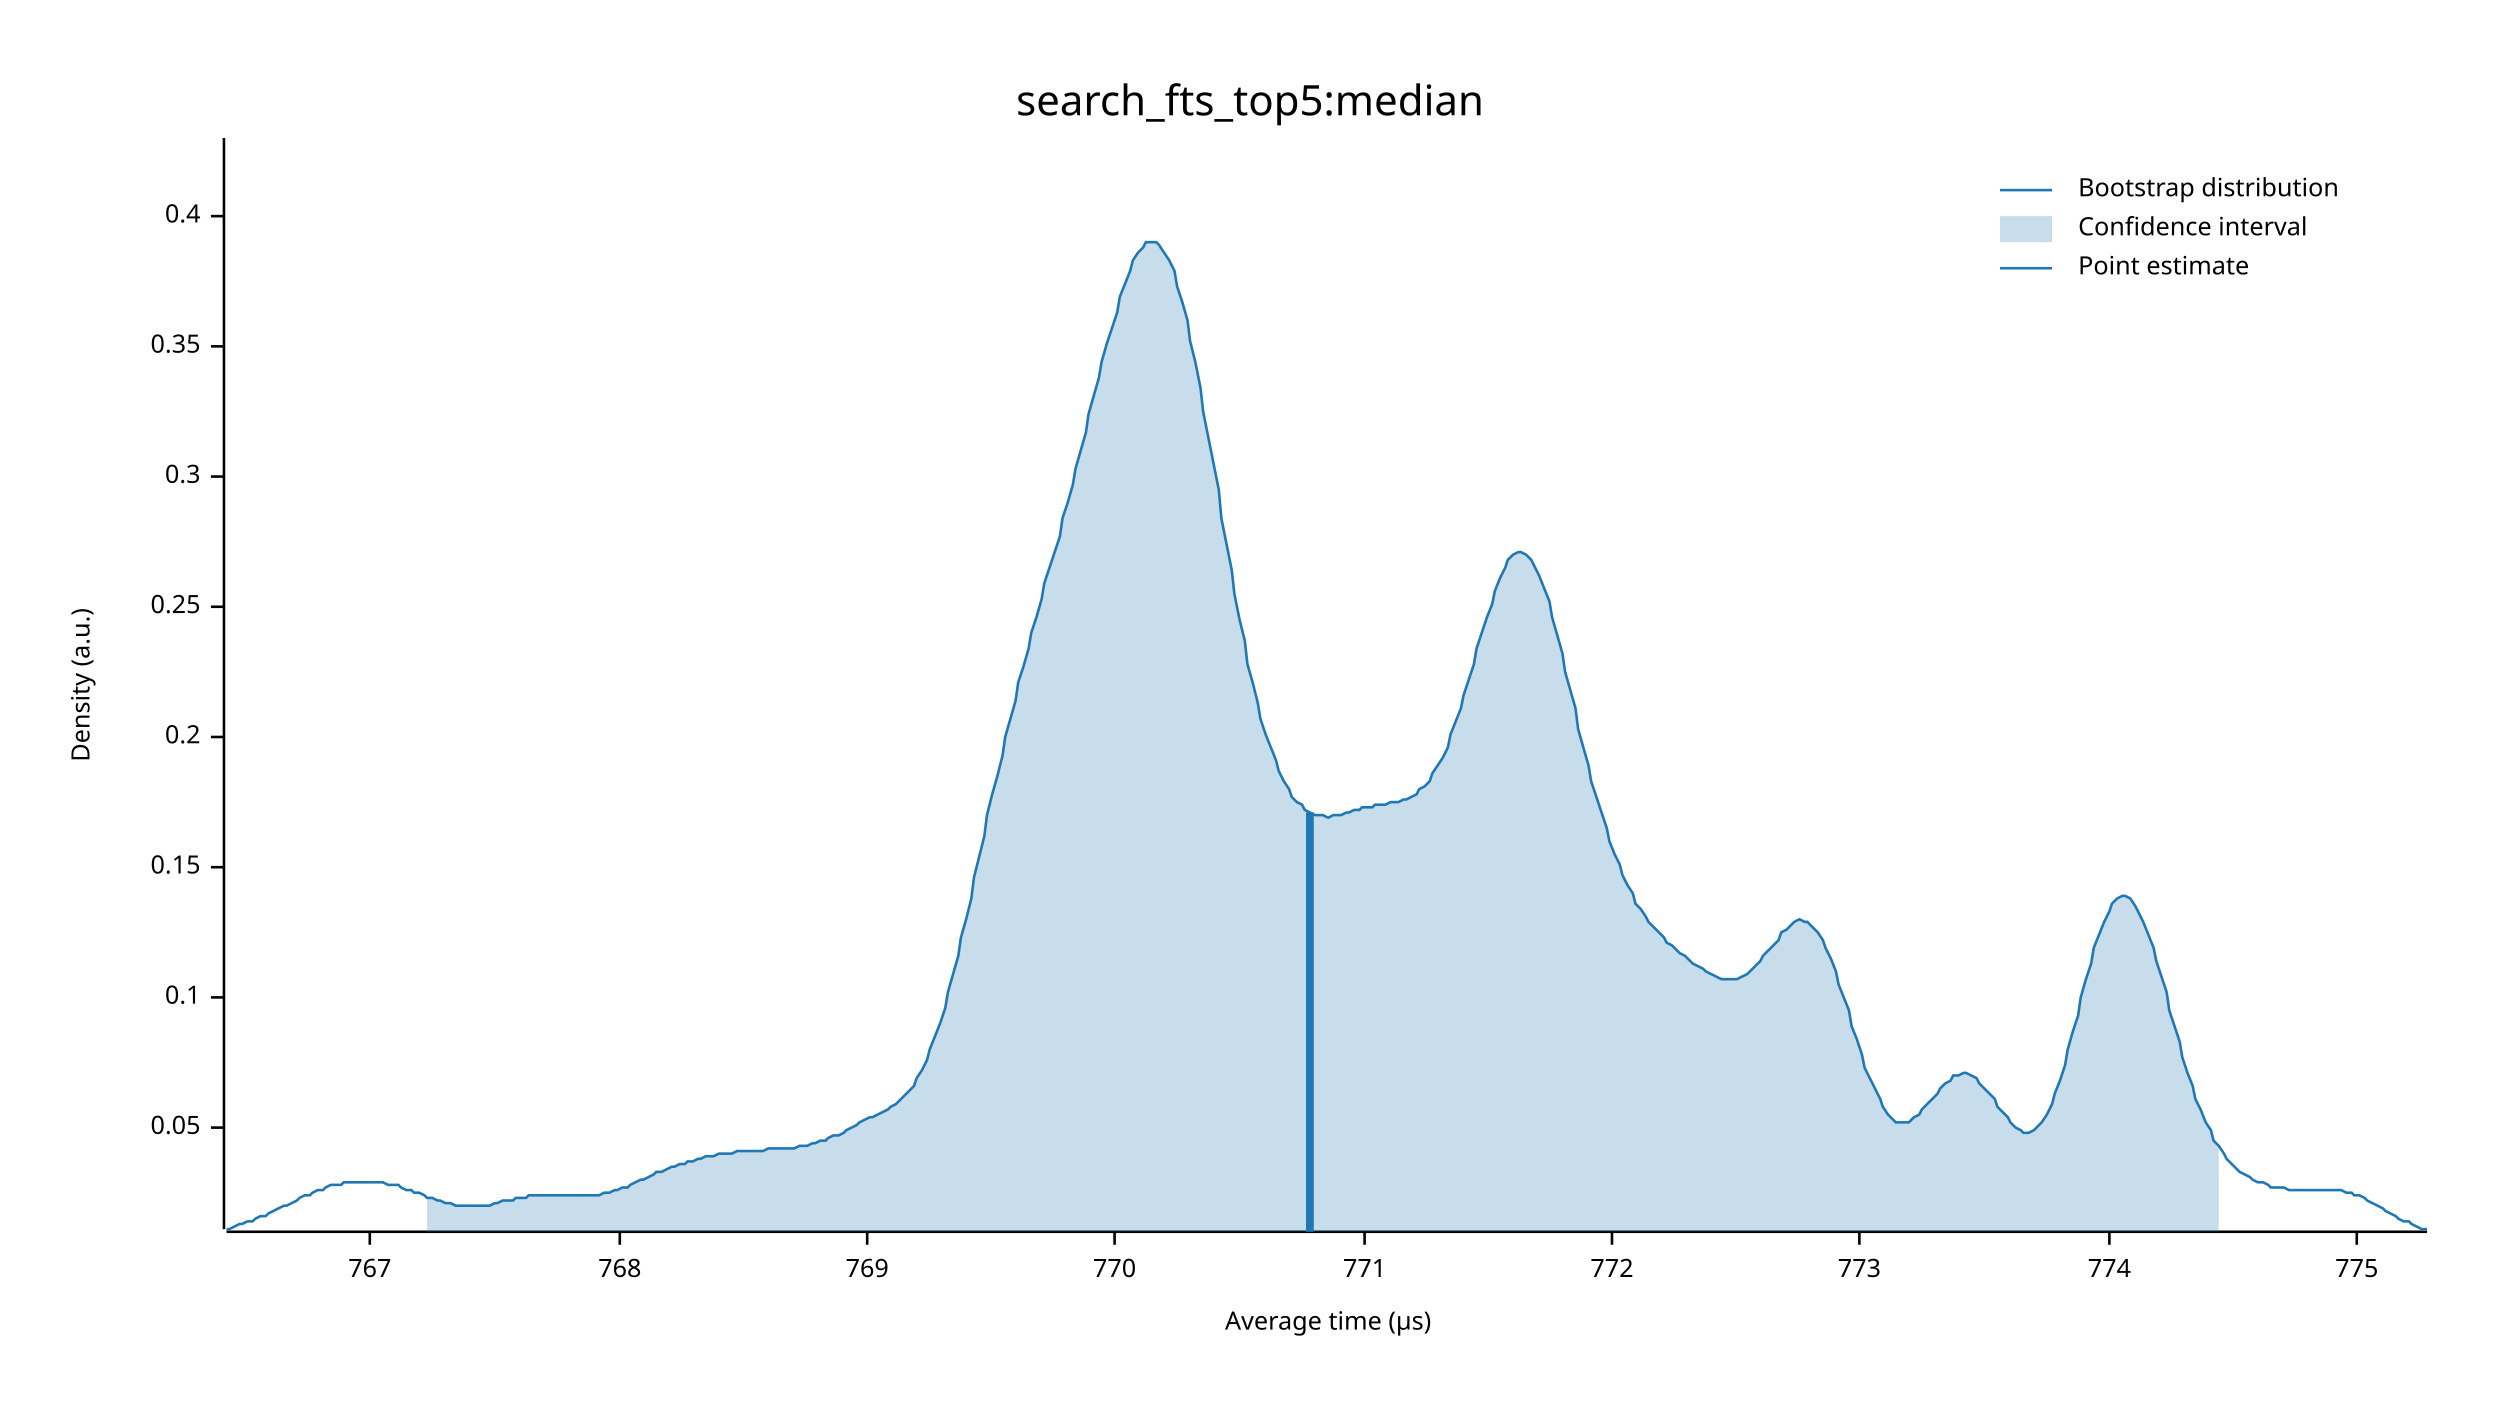
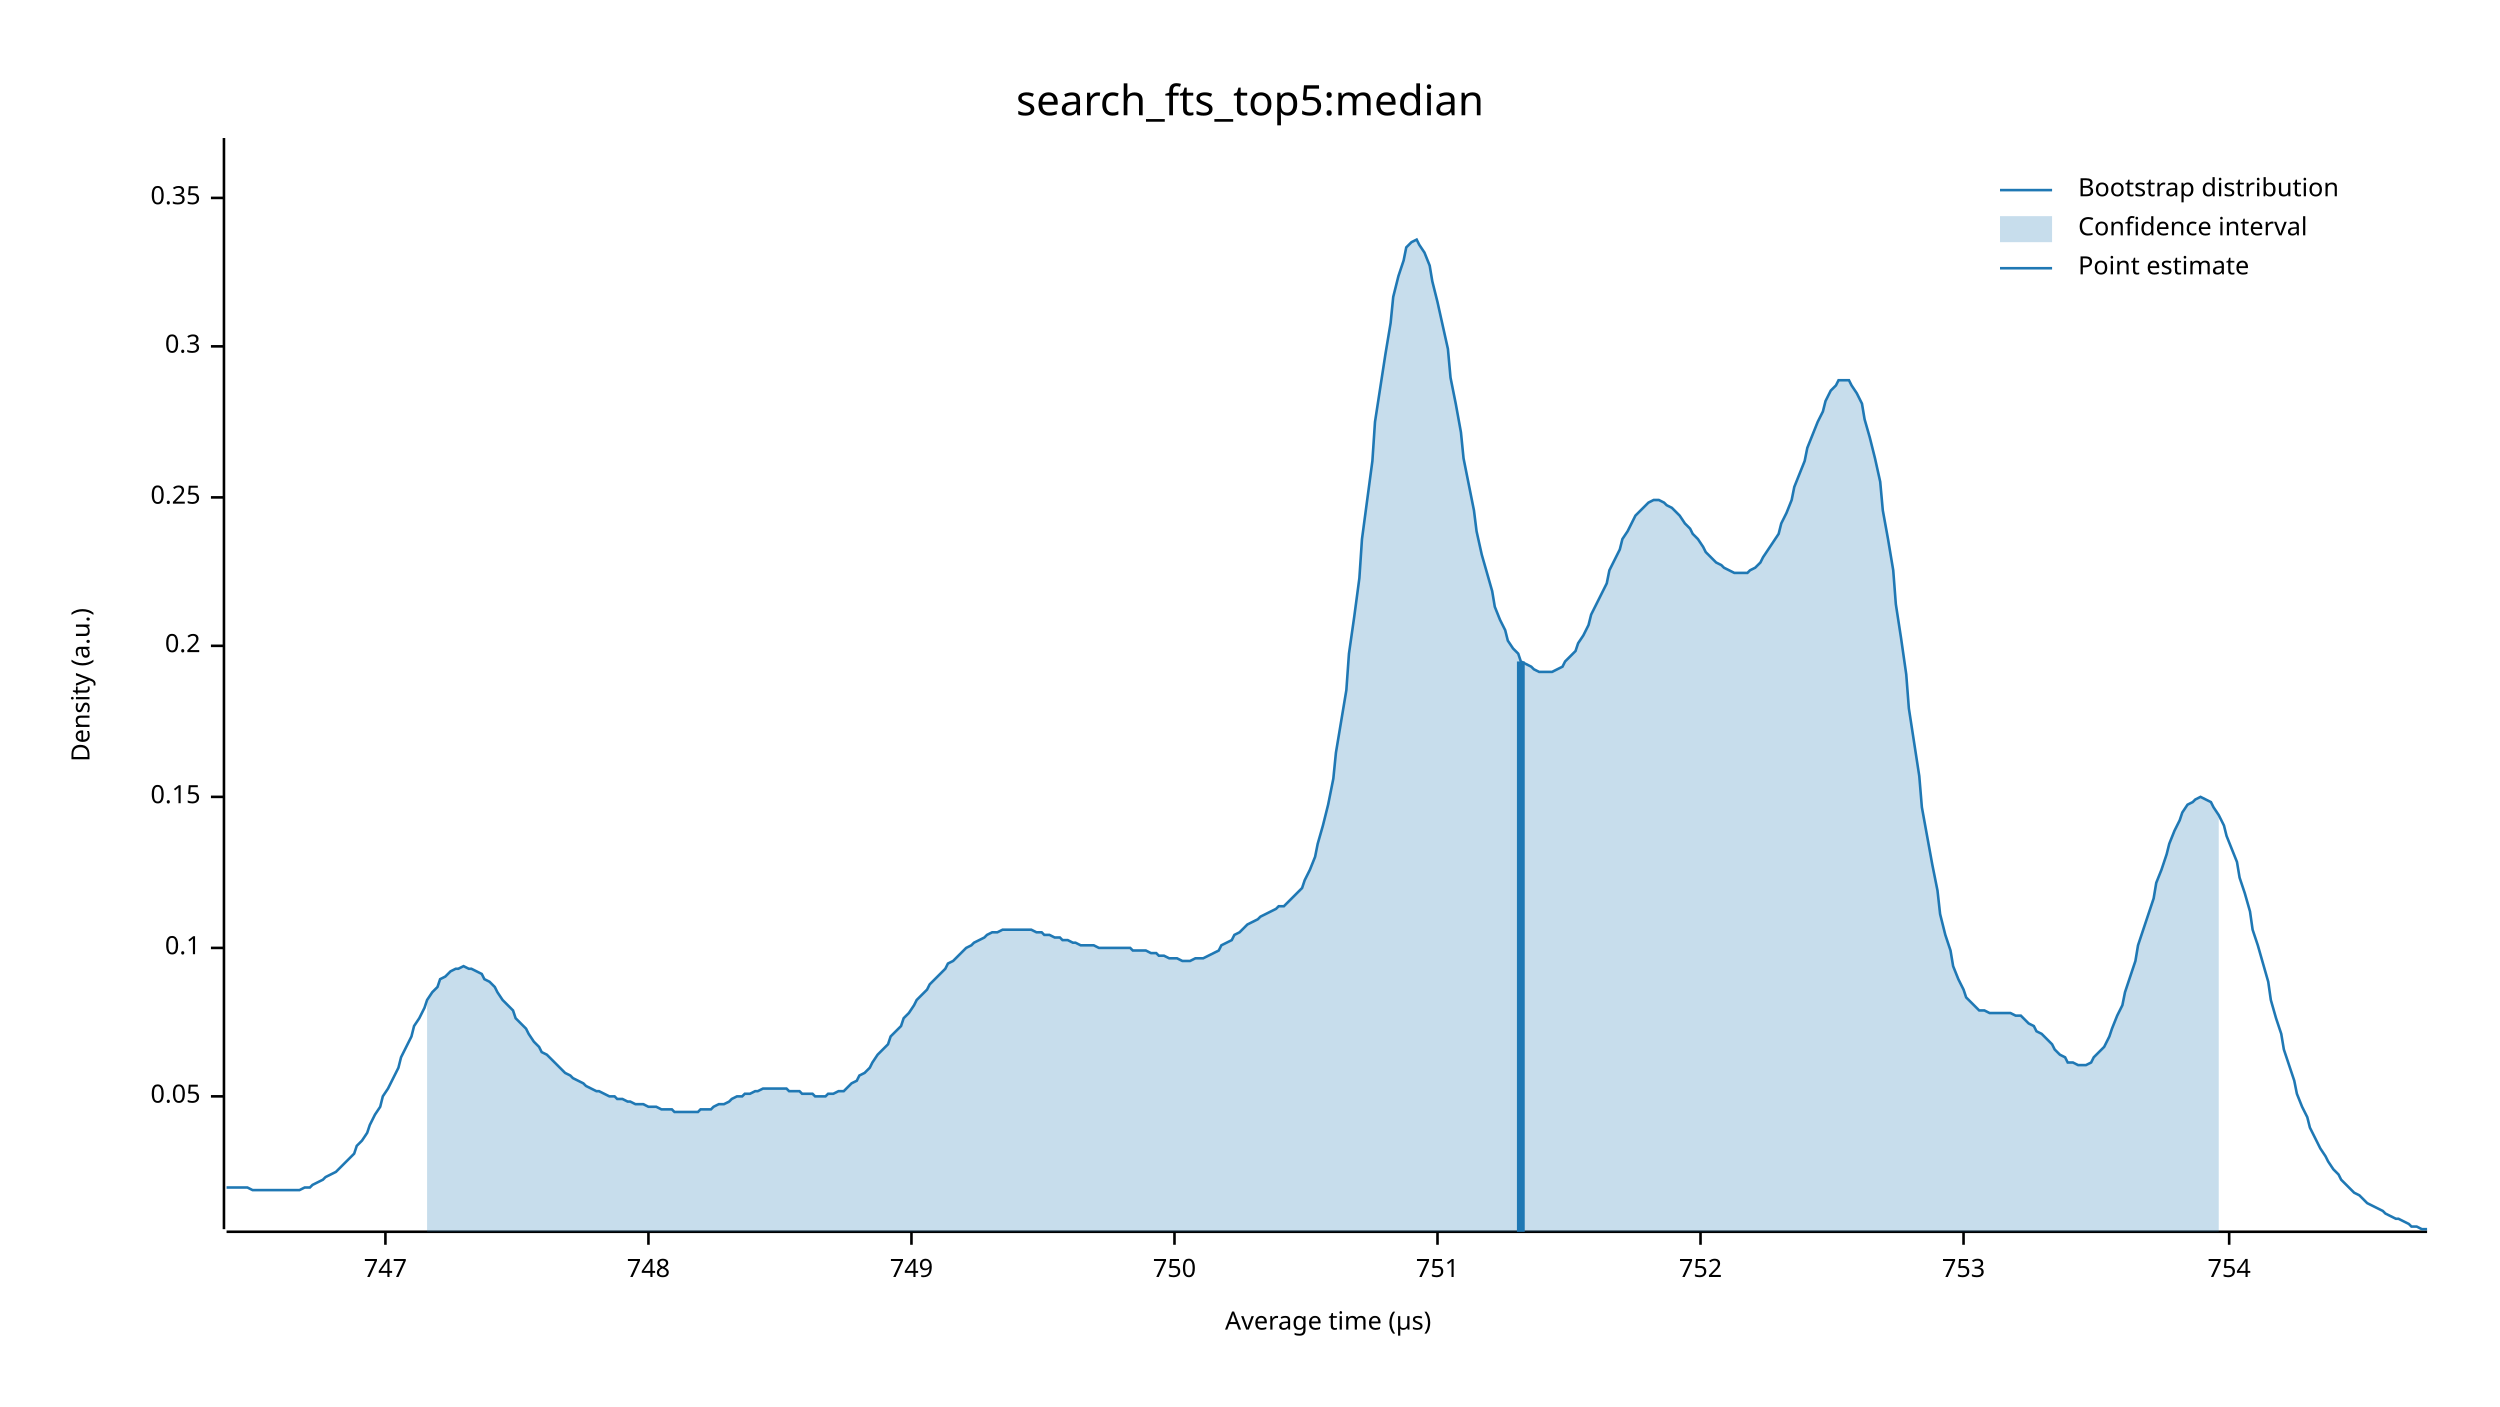
<svg xmlns="http://www.w3.org/2000/svg" width="960" height="540" viewBox="0 0 960 540">
  <text x="480" y="32" dy="0.76em" text-anchor="middle" font-family="sans-serif" font-size="16.129" opacity="1" fill="#000000">
search_fts_top5:median
</text>
  <text x="27" y="263" dy="0.76em" text-anchor="middle" font-family="sans-serif" font-size="9.677" opacity="1" fill="#000000" transform="rotate(270, 27, 263)">
Density (a.u.)
</text>
  <text x="510" y="513" dy="-0.5ex" text-anchor="middle" font-family="sans-serif" font-size="9.677" opacity="1" fill="#000000">
Average time (µs)
</text>
  <polyline fill="none" opacity="1" stroke="#000000" stroke-width="1" points="86,53 86,472 " />
-   <text x="77" y="433" dy="0.5ex" text-anchor="end" font-family="sans-serif" font-size="9.677" opacity="1" fill="#000000">
+   <text x="77" y="421" dy="0.5ex" text-anchor="end" font-family="sans-serif" font-size="9.677" opacity="1" fill="#000000">
0.05
</text>
-   <polyline fill="none" opacity="1" stroke="#000000" stroke-width="1" points="81,433 86,433 " />
-   <text x="77" y="383" dy="0.5ex" text-anchor="end" font-family="sans-serif" font-size="9.677" opacity="1" fill="#000000">
+   <polyline fill="none" opacity="1" stroke="#000000" stroke-width="1" points="81,421 86,421 " />
+   <text x="77" y="364" dy="0.5ex" text-anchor="end" font-family="sans-serif" font-size="9.677" opacity="1" fill="#000000">
0.1
</text>
-   <polyline fill="none" opacity="1" stroke="#000000" stroke-width="1" points="81,383 86,383 " />
-   <text x="77" y="333" dy="0.5ex" text-anchor="end" font-family="sans-serif" font-size="9.677" opacity="1" fill="#000000">
+   <polyline fill="none" opacity="1" stroke="#000000" stroke-width="1" points="81,364 86,364 " />
+   <text x="77" y="306" dy="0.5ex" text-anchor="end" font-family="sans-serif" font-size="9.677" opacity="1" fill="#000000">
0.15
</text>
-   <polyline fill="none" opacity="1" stroke="#000000" stroke-width="1" points="81,333 86,333 " />
-   <text x="77" y="283" dy="0.5ex" text-anchor="end" font-family="sans-serif" font-size="9.677" opacity="1" fill="#000000">
+   <polyline fill="none" opacity="1" stroke="#000000" stroke-width="1" points="81,306 86,306 " />
+   <text x="77" y="248" dy="0.5ex" text-anchor="end" font-family="sans-serif" font-size="9.677" opacity="1" fill="#000000">
0.2
</text>
-   <polyline fill="none" opacity="1" stroke="#000000" stroke-width="1" points="81,283 86,283 " />
-   <text x="77" y="233" dy="0.5ex" text-anchor="end" font-family="sans-serif" font-size="9.677" opacity="1" fill="#000000">
+   <polyline fill="none" opacity="1" stroke="#000000" stroke-width="1" points="81,248 86,248 " />
+   <text x="77" y="191" dy="0.5ex" text-anchor="end" font-family="sans-serif" font-size="9.677" opacity="1" fill="#000000">
0.25
</text>
-   <polyline fill="none" opacity="1" stroke="#000000" stroke-width="1" points="81,233 86,233 " />
-   <text x="77" y="183" dy="0.5ex" text-anchor="end" font-family="sans-serif" font-size="9.677" opacity="1" fill="#000000">
+   <polyline fill="none" opacity="1" stroke="#000000" stroke-width="1" points="81,191 86,191 " />
+   <text x="77" y="133" dy="0.5ex" text-anchor="end" font-family="sans-serif" font-size="9.677" opacity="1" fill="#000000">
0.3
</text>
-   <polyline fill="none" opacity="1" stroke="#000000" stroke-width="1" points="81,183 86,183 " />
-   <text x="77" y="133" dy="0.5ex" text-anchor="end" font-family="sans-serif" font-size="9.677" opacity="1" fill="#000000">
+   <polyline fill="none" opacity="1" stroke="#000000" stroke-width="1" points="81,133 86,133 " />
+   <text x="77" y="76" dy="0.5ex" text-anchor="end" font-family="sans-serif" font-size="9.677" opacity="1" fill="#000000">
0.35
</text>
-   <polyline fill="none" opacity="1" stroke="#000000" stroke-width="1" points="81,133 86,133 " />
-   <text x="77" y="83" dy="0.5ex" text-anchor="end" font-family="sans-serif" font-size="9.677" opacity="1" fill="#000000">
- 0.4
+   <polyline fill="none" opacity="1" stroke="#000000" stroke-width="1" points="81,76 86,76 " />
+   <polyline fill="none" opacity="1" stroke="#000000" stroke-width="1" points="87,473 932,473 " />
+   <text x="148" y="483" dy="0.76em" text-anchor="middle" font-family="sans-serif" font-size="9.677" opacity="1" fill="#000000">
+ 747
</text>
-   <polyline fill="none" opacity="1" stroke="#000000" stroke-width="1" points="81,83 86,83 " />
-   <polyline fill="none" opacity="1" stroke="#000000" stroke-width="1" points="87,473 932,473 " />
-   <text x="142" y="483" dy="0.76em" text-anchor="middle" font-family="sans-serif" font-size="9.677" opacity="1" fill="#000000">
- 767
+   <polyline fill="none" opacity="1" stroke="#000000" stroke-width="1" points="148,473 148,478 " />
+   <text x="249" y="483" dy="0.76em" text-anchor="middle" font-family="sans-serif" font-size="9.677" opacity="1" fill="#000000">
+ 748
</text>
-   <polyline fill="none" opacity="1" stroke="#000000" stroke-width="1" points="142,473 142,478 " />
-   <text x="238" y="483" dy="0.76em" text-anchor="middle" font-family="sans-serif" font-size="9.677" opacity="1" fill="#000000">
- 768
+   <polyline fill="none" opacity="1" stroke="#000000" stroke-width="1" points="249,473 249,478 " />
+   <text x="350" y="483" dy="0.76em" text-anchor="middle" font-family="sans-serif" font-size="9.677" opacity="1" fill="#000000">
+ 749
</text>
-   <polyline fill="none" opacity="1" stroke="#000000" stroke-width="1" points="238,473 238,478 " />
-   <text x="333" y="483" dy="0.76em" text-anchor="middle" font-family="sans-serif" font-size="9.677" opacity="1" fill="#000000">
- 769
+   <polyline fill="none" opacity="1" stroke="#000000" stroke-width="1" points="350,473 350,478 " />
+   <text x="451" y="483" dy="0.76em" text-anchor="middle" font-family="sans-serif" font-size="9.677" opacity="1" fill="#000000">
+ 750
</text>
-   <polyline fill="none" opacity="1" stroke="#000000" stroke-width="1" points="333,473 333,478 " />
-   <text x="428" y="483" dy="0.76em" text-anchor="middle" font-family="sans-serif" font-size="9.677" opacity="1" fill="#000000">
- 770
+   <polyline fill="none" opacity="1" stroke="#000000" stroke-width="1" points="451,473 451,478 " />
+   <text x="552" y="483" dy="0.76em" text-anchor="middle" font-family="sans-serif" font-size="9.677" opacity="1" fill="#000000">
+ 751
</text>
-   <polyline fill="none" opacity="1" stroke="#000000" stroke-width="1" points="428,473 428,478 " />
-   <text x="524" y="483" dy="0.76em" text-anchor="middle" font-family="sans-serif" font-size="9.677" opacity="1" fill="#000000">
- 771
+   <polyline fill="none" opacity="1" stroke="#000000" stroke-width="1" points="552,473 552,478 " />
+   <text x="653" y="483" dy="0.76em" text-anchor="middle" font-family="sans-serif" font-size="9.677" opacity="1" fill="#000000">
+ 752
</text>
-   <polyline fill="none" opacity="1" stroke="#000000" stroke-width="1" points="524,473 524,478 " />
-   <text x="619" y="483" dy="0.76em" text-anchor="middle" font-family="sans-serif" font-size="9.677" opacity="1" fill="#000000">
- 772
+   <polyline fill="none" opacity="1" stroke="#000000" stroke-width="1" points="653,473 653,478 " />
+   <text x="754" y="483" dy="0.76em" text-anchor="middle" font-family="sans-serif" font-size="9.677" opacity="1" fill="#000000">
+ 753
</text>
-   <polyline fill="none" opacity="1" stroke="#000000" stroke-width="1" points="619,473 619,478 " />
-   <text x="714" y="483" dy="0.76em" text-anchor="middle" font-family="sans-serif" font-size="9.677" opacity="1" fill="#000000">
- 773
+   <polyline fill="none" opacity="1" stroke="#000000" stroke-width="1" points="754,473 754,478 " />
+   <text x="856" y="483" dy="0.76em" text-anchor="middle" font-family="sans-serif" font-size="9.677" opacity="1" fill="#000000">
+ 754
</text>
-   <polyline fill="none" opacity="1" stroke="#000000" stroke-width="1" points="714,473 714,478 " />
-   <text x="810" y="483" dy="0.76em" text-anchor="middle" font-family="sans-serif" font-size="9.677" opacity="1" fill="#000000">
- 774
- </text>
-   <polyline fill="none" opacity="1" stroke="#000000" stroke-width="1" points="810,473 810,478 " />
-   <text x="905" y="483" dy="0.76em" text-anchor="middle" font-family="sans-serif" font-size="9.677" opacity="1" fill="#000000">
- 775
- </text>
-   <polyline fill="none" opacity="1" stroke="#000000" stroke-width="1" points="905,473 905,478 " />
-   <polyline fill="none" opacity="1" stroke="#1F78B4" stroke-width="1" points="87,472 88,472 90,471 92,470 93,470 95,469 97,469 98,468 100,467 102,467 103,466 105,465 107,464 109,463 110,463 112,462 114,461 115,460 117,459 119,459 120,458 122,457 124,457 125,456 127,455 129,455 131,455 132,454 134,454 136,454 137,454 139,454 141,454 142,454 144,454 146,454 147,454 149,455 151,455 153,455 154,456 156,457 158,457 159,458 161,458 163,459 164,460 166,460 168,461 169,461 171,462 173,462 175,463 176,463 178,463 180,463 181,463 183,463 185,463 186,463 188,463 190,462 191,462 193,461 195,461 197,461 198,460 200,460 202,460 203,459 205,459 207,459 208,459 210,459 212,459 214,459 215,459 217,459 219,459 220,459 222,459 224,459 225,459 227,459 229,459 230,459 232,458 234,458 236,457 237,457 239,456 241,456 242,455 244,454 246,453 247,453 249,452 251,451 252,450 254,450 256,449 258,448 259,448 261,447 263,447 264,446 266,446 268,445 269,445 271,444 273,444 274,444 276,443 278,443 280,443 281,443 283,442 285,442 286,442 288,442 290,442 291,442 293,442 295,441 296,441 298,441 300,441 302,441 303,441 305,441 307,440 308,440 310,440 312,439 313,439 315,438 317,438 318,437 320,436 322,436 324,435 325,434 327,433 329,432 330,431 332,430 334,429 335,429 337,428 339,427 341,426 342,425 344,424 346,422 347,421 349,419 351,417 352,414 354,411 356,407 357,403 359,398 361,393 363,387 364,381 366,374 368,367 369,360 371,353 373,345 374,337 376,329 378,321 379,313 381,305 383,298 385,290 386,283 388,276 390,269 391,262 393,256 395,249 396,243 398,237 400,230 401,224 403,218 405,212 407,206 408,199 410,193 412,186 413,180 415,173 417,166 418,159 420,152 422,145 423,139 425,132 427,126 429,120 430,114 432,109 434,104 435,100 437,97 439,95 440,93 442,93 444,93 445,94 447,97 449,100 451,104 452,110 454,116 456,123 457,131 459,139 461,149 462,158 464,168 466,178 468,188 469,199 471,209 473,219 474,228 476,238 478,246 479,255 481,262 483,270 484,276 486,282 488,287 490,292 491,296 493,300 495,303 496,306 498,308 500,309 501,311 503,312 505,313 506,313 508,313 510,314 512,313 513,313 515,313 517,312 518,312 520,311 522,311 523,310 525,310 527,310 528,309 530,309 532,309 534,308 535,308 537,308 539,307 540,307 542,306 544,305 545,303 547,302 549,300 550,297 552,294 554,291 556,287 557,282 559,277 561,272 562,267 564,261 566,255 567,249 569,243 571,237 573,232 574,227 576,222 578,218 579,215 581,213 583,212 584,212 586,213 588,215 589,217 591,221 593,226 595,231 596,237 598,244 600,251 601,258 603,265 605,272 606,280 608,287 610,294 611,300 613,306 615,312 617,318 618,323 620,328 622,332 623,336 625,340 627,343 628,347 630,349 632,352 633,354 635,356 637,358 639,360 640,362 642,363 644,365 645,366 647,367 649,369 650,370 652,371 654,372 655,373 657,374 659,375 661,376 662,376 664,376 666,376 667,376 669,375 671,374 672,373 674,371 676,369 677,367 679,365 681,363 683,361 684,358 686,357 688,355 689,354 691,353 693,354 694,354 696,356 698,358 700,361 701,364 703,368 705,373 706,378 708,383 710,388 711,394 713,399 715,405 716,410 718,414 720,418 722,422 723,425 725,428 727,430 728,431 730,431 732,431 733,431 735,429 737,428 738,426 740,424 742,422 744,420 745,418 747,416 749,415 750,413 752,413 754,412 755,412 757,413 759,414 760,416 762,418 764,420 766,422 767,425 769,427 771,429 772,431 774,433 776,434 777,435 779,435 781,434 782,433 784,431 786,428 788,424 789,420 791,415 793,409 794,403 796,396 798,390 799,383 801,376 803,370 804,364 806,359 808,354 810,350 811,347 813,345 815,344 816,344 818,345 820,348 821,350 823,354 825,359 827,364 828,369 830,375 832,381 833,388 835,394 837,400 838,406 840,412 842,417 843,422 845,426 847,431 849,434 850,438 852,440 854,443 855,445 857,447 859,449 860,450 862,451 864,452 865,453 867,454 869,454 871,455 872,456 874,456 876,456 877,456 879,457 881,457 882,457 884,457 886,457 887,457 889,457 891,457 893,457 894,457 896,457 898,457 899,457 901,458 903,458 904,459 906,459 908,460 909,461 911,462 913,463 915,464 916,465 918,466 920,467 921,468 923,469 925,469 926,470 928,471 930,472 932,472 " />
-   <polygon opacity="0.25" fill="#1F78B4" points="164,460 166,460 168,461 169,461 171,462 173,462 175,463 176,463 178,463 180,463 181,463 183,463 185,463 186,463 188,463 190,462 191,462 193,461 195,461 197,461 198,460 200,460 202,460 203,459 205,459 207,459 208,459 210,459 212,459 214,459 215,459 217,459 219,459 220,459 222,459 224,459 225,459 227,459 229,459 230,459 232,458 234,458 236,457 237,457 239,456 241,456 242,455 244,454 246,453 247,453 249,452 251,451 252,450 254,450 256,449 258,448 259,448 261,447 263,447 264,446 266,446 268,445 269,445 271,444 273,444 274,444 276,443 278,443 280,443 281,443 283,442 285,442 286,442 288,442 290,442 291,442 293,442 295,441 296,441 298,441 300,441 302,441 303,441 305,441 307,440 308,440 310,440 312,439 313,439 315,438 317,438 318,437 320,436 322,436 324,435 325,434 327,433 329,432 330,431 332,430 334,429 335,429 337,428 339,427 341,426 342,425 344,424 346,422 347,421 349,419 351,417 352,414 354,411 356,407 357,403 359,398 361,393 363,387 364,381 366,374 368,367 369,360 371,353 373,345 374,337 376,329 378,321 379,313 381,305 383,298 385,290 386,283 388,276 390,269 391,262 393,256 395,249 396,243 398,237 400,230 401,224 403,218 405,212 407,206 408,199 410,193 412,186 413,180 415,173 417,166 418,159 420,152 422,145 423,139 425,132 427,126 429,120 430,114 432,109 434,104 435,100 437,97 439,95 440,93 442,93 444,93 445,94 447,97 449,100 451,104 452,110 454,116 456,123 457,131 459,139 461,149 462,158 464,168 466,178 468,188 469,199 471,209 473,219 474,228 476,238 478,246 479,255 481,262 483,270 484,276 486,282 488,287 490,292 491,296 493,300 495,303 496,306 498,308 500,309 501,311 503,312 505,313 506,313 508,313 510,314 512,313 513,313 515,313 517,312 518,312 520,311 522,311 523,310 525,310 527,310 528,309 530,309 532,309 534,308 535,308 537,308 539,307 540,307 542,306 544,305 545,303 547,302 549,300 550,297 552,294 554,291 556,287 557,282 559,277 561,272 562,267 564,261 566,255 567,249 569,243 571,237 573,232 574,227 576,222 578,218 579,215 581,213 583,212 584,212 586,213 588,215 589,217 591,221 593,226 595,231 596,237 598,244 600,251 601,258 603,265 605,272 606,280 608,287 610,294 611,300 613,306 615,312 617,318 618,323 620,328 622,332 623,336 625,340 627,343 628,347 630,349 632,352 633,354 635,356 637,358 639,360 640,362 642,363 644,365 645,366 647,367 649,369 650,370 652,371 654,372 655,373 657,374 659,375 661,376 662,376 664,376 666,376 667,376 669,375 671,374 672,373 674,371 676,369 677,367 679,365 681,363 683,361 684,358 686,357 688,355 689,354 691,353 693,354 694,354 696,356 698,358 700,361 701,364 703,368 705,373 706,378 708,383 710,388 711,394 713,399 715,405 716,410 718,414 720,418 722,422 723,425 725,428 727,430 728,431 730,431 732,431 733,431 735,429 737,428 738,426 740,424 742,422 744,420 745,418 747,416 749,415 750,413 752,413 754,412 755,412 757,413 759,414 760,416 762,418 764,420 766,422 767,425 769,427 771,429 772,431 774,433 776,434 777,435 779,435 781,434 782,433 784,431 786,428 788,424 789,420 791,415 793,409 794,403 796,396 798,390 799,383 801,376 803,370 804,364 806,359 808,354 810,350 811,347 813,345 815,344 816,344 818,345 820,348 821,350 823,354 825,359 827,364 828,369 830,375 832,381 833,388 835,394 837,400 838,406 840,412 842,417 843,422 845,426 847,431 849,434 850,438 852,440 852,473 164,473 " />
-   <polyline fill="none" opacity="1" stroke="#1F78B4" stroke-width="3" points="503,473 503,312 " />
+   <polyline fill="none" opacity="1" stroke="#000000" stroke-width="1" points="856,473 856,478 " />
+   <polyline fill="none" opacity="1" stroke="#1F78B4" stroke-width="1" points="87,456 88,456 90,456 92,456 93,456 95,456 97,457 98,457 100,457 102,457 103,457 105,457 107,457 109,457 110,457 112,457 114,457 115,457 117,456 119,456 120,455 122,454 124,453 125,452 127,451 129,450 131,448 132,447 134,445 136,443 137,440 139,438 141,435 142,432 144,428 146,425 147,421 149,418 151,414 153,410 154,406 156,402 158,398 159,394 161,391 163,387 164,384 166,381 168,379 169,376 171,375 173,373 175,372 176,372 178,371 180,372 181,372 183,373 185,374 186,376 188,377 190,379 191,381 193,384 195,386 197,388 198,391 200,393 202,395 203,397 205,400 207,402 208,404 210,405 212,407 214,409 215,410 217,412 219,413 220,414 222,415 224,416 225,417 227,418 229,419 230,419 232,420 234,421 236,421 237,422 239,422 241,423 242,423 244,424 246,424 247,424 249,425 251,425 252,425 254,426 256,426 258,426 259,427 261,427 263,427 264,427 266,427 268,427 269,426 271,426 273,426 274,425 276,424 278,424 280,423 281,422 283,421 285,421 286,420 288,420 290,419 291,419 293,418 295,418 296,418 298,418 300,418 302,418 303,419 305,419 307,419 308,420 310,420 312,420 313,421 315,421 317,421 318,420 320,420 322,419 324,419 325,418 327,416 329,415 330,413 332,412 334,410 335,408 337,405 339,403 341,401 342,398 344,396 346,394 347,391 349,389 351,386 352,384 354,382 356,380 357,378 359,376 361,374 363,372 364,370 366,369 368,367 369,366 371,364 373,363 374,362 376,361 378,360 379,359 381,358 383,358 385,357 386,357 388,357 390,357 391,357 393,357 395,357 396,357 398,358 400,358 401,359 403,359 405,360 407,360 408,361 410,361 412,362 413,362 415,363 417,363 418,363 420,363 422,364 423,364 425,364 427,364 429,364 430,364 432,364 434,364 435,365 437,365 439,365 440,365 442,366 444,366 445,367 447,367 449,368 451,368 452,368 454,369 456,369 457,369 459,368 461,368 462,368 464,367 466,366 468,365 469,363 471,362 473,361 474,359 476,358 478,356 479,355 481,354 483,353 484,352 486,351 488,350 490,349 491,348 493,348 495,346 496,345 498,343 500,341 501,338 503,334 505,329 506,324 508,317 510,309 512,299 513,289 515,277 517,265 518,251 520,237 522,222 523,207 525,192 527,177 528,162 530,149 532,136 534,124 535,114 537,106 539,100 540,95 542,93 544,92 545,94 547,97 549,102 550,108 552,116 554,125 556,134 557,145 559,155 561,166 562,176 564,186 566,196 567,204 569,213 571,220 573,227 574,233 576,238 578,242 579,246 581,249 583,251 584,254 586,255 588,256 589,257 591,258 593,258 595,258 596,258 598,257 600,256 601,254 603,252 605,250 606,247 608,244 610,240 611,236 613,232 615,228 617,224 618,219 620,215 622,211 623,207 625,204 627,200 628,198 630,196 632,194 633,193 635,192 637,192 639,193 640,194 642,195 644,197 645,198 647,201 649,203 650,205 652,207 654,210 655,212 657,214 659,216 661,217 662,218 664,219 666,220 667,220 669,220 671,220 672,219 674,218 676,216 677,214 679,211 681,208 683,205 684,201 686,197 688,192 689,187 691,182 693,177 694,172 696,167 698,162 700,158 701,154 703,150 705,148 706,146 708,146 710,146 711,148 713,151 715,155 716,161 718,168 720,176 722,185 723,196 725,207 727,219 728,232 730,245 732,259 733,272 735,285 737,298 738,310 740,321 742,332 744,342 745,351 747,359 749,365 750,371 752,376 754,380 755,383 757,385 759,387 760,388 762,388 764,389 766,389 767,389 769,389 771,389 772,389 774,390 776,390 777,391 779,393 781,394 782,396 784,397 786,399 788,401 789,403 791,405 793,406 794,408 796,408 798,409 799,409 801,409 803,408 804,406 806,404 808,402 810,398 811,395 813,390 815,386 816,381 818,375 820,369 821,363 823,357 825,351 827,345 828,339 830,334 832,328 833,324 835,319 837,315 838,312 840,309 842,308 843,307 845,306 847,307 849,308 850,310 852,313 854,317 855,321 857,326 859,331 860,337 862,343 864,350 865,357 867,363 869,370 871,377 872,384 874,391 876,397 877,403 879,409 881,415 882,420 884,425 886,429 887,433 889,437 891,441 893,444 894,446 896,449 898,451 899,453 901,455 903,457 904,458 906,459 908,461 909,462 911,463 913,464 915,465 916,466 918,467 920,468 921,468 923,469 925,470 926,471 928,471 930,472 932,472 " />
+   <polygon opacity="0.25" fill="#1F78B4" points="164,384 166,381 168,379 169,376 171,375 173,373 175,372 176,372 178,371 180,372 181,372 183,373 185,374 186,376 188,377 190,379 191,381 193,384 195,386 197,388 198,391 200,393 202,395 203,397 205,400 207,402 208,404 210,405 212,407 214,409 215,410 217,412 219,413 220,414 222,415 224,416 225,417 227,418 229,419 230,419 232,420 234,421 236,421 237,422 239,422 241,423 242,423 244,424 246,424 247,424 249,425 251,425 252,425 254,426 256,426 258,426 259,427 261,427 263,427 264,427 266,427 268,427 269,426 271,426 273,426 274,425 276,424 278,424 280,423 281,422 283,421 285,421 286,420 288,420 290,419 291,419 293,418 295,418 296,418 298,418 300,418 302,418 303,419 305,419 307,419 308,420 310,420 312,420 313,421 315,421 317,421 318,420 320,420 322,419 324,419 325,418 327,416 329,415 330,413 332,412 334,410 335,408 337,405 339,403 341,401 342,398 344,396 346,394 347,391 349,389 351,386 352,384 354,382 356,380 357,378 359,376 361,374 363,372 364,370 366,369 368,367 369,366 371,364 373,363 374,362 376,361 378,360 379,359 381,358 383,358 385,357 386,357 388,357 390,357 391,357 393,357 395,357 396,357 398,358 400,358 401,359 403,359 405,360 407,360 408,361 410,361 412,362 413,362 415,363 417,363 418,363 420,363 422,364 423,364 425,364 427,364 429,364 430,364 432,364 434,364 435,365 437,365 439,365 440,365 442,366 444,366 445,367 447,367 449,368 451,368 452,368 454,369 456,369 457,369 459,368 461,368 462,368 464,367 466,366 468,365 469,363 471,362 473,361 474,359 476,358 478,356 479,355 481,354 483,353 484,352 486,351 488,350 490,349 491,348 493,348 495,346 496,345 498,343 500,341 501,338 503,334 505,329 506,324 508,317 510,309 512,299 513,289 515,277 517,265 518,251 520,237 522,222 523,207 525,192 527,177 528,162 530,149 532,136 534,124 535,114 537,106 539,100 540,95 542,93 544,92 545,94 547,97 549,102 550,108 552,116 554,125 556,134 557,145 559,155 561,166 562,176 564,186 566,196 567,204 569,213 571,220 573,227 574,233 576,238 578,242 579,246 581,249 583,251 584,254 586,255 588,256 589,257 591,258 593,258 595,258 596,258 598,257 600,256 601,254 603,252 605,250 606,247 608,244 610,240 611,236 613,232 615,228 617,224 618,219 620,215 622,211 623,207 625,204 627,200 628,198 630,196 632,194 633,193 635,192 637,192 639,193 640,194 642,195 644,197 645,198 647,201 649,203 650,205 652,207 654,210 655,212 657,214 659,216 661,217 662,218 664,219 666,220 667,220 669,220 671,220 672,219 674,218 676,216 677,214 679,211 681,208 683,205 684,201 686,197 688,192 689,187 691,182 693,177 694,172 696,167 698,162 700,158 701,154 703,150 705,148 706,146 708,146 710,146 711,148 713,151 715,155 716,161 718,168 720,176 722,185 723,196 725,207 727,219 728,232 730,245 732,259 733,272 735,285 737,298 738,310 740,321 742,332 744,342 745,351 747,359 749,365 750,371 752,376 754,380 755,383 757,385 759,387 760,388 762,388 764,389 766,389 767,389 769,389 771,389 772,389 774,390 776,390 777,391 779,393 781,394 782,396 784,397 786,399 788,401 789,403 791,405 793,406 794,408 796,408 798,409 799,409 801,409 803,408 804,406 806,404 808,402 810,398 811,395 813,390 815,386 816,381 818,375 820,369 821,363 823,357 825,351 827,345 828,339 830,334 832,328 833,324 835,319 837,315 838,312 840,309 842,308 843,307 845,306 847,307 849,308 850,310 852,313 852,473 164,473 " />
+   <polyline fill="none" opacity="1" stroke="#1F78B4" stroke-width="3" points="584,473 584,254 " />
  <text x="798" y="68" dy="0.76em" text-anchor="start" font-family="sans-serif" font-size="9.677" opacity="1" fill="#000000">
Bootstrap distribution
</text>
  <text x="798" y="83" dy="0.76em" text-anchor="start" font-family="sans-serif" font-size="9.677" opacity="1" fill="#000000">
Confidence interval
</text>
  <text x="798" y="98" dy="0.76em" text-anchor="start" font-family="sans-serif" font-size="9.677" opacity="1" fill="#000000">
Point estimate
</text>
  <polyline fill="none" opacity="1" stroke="#1F78B4" stroke-width="1" points="768,73 788,73 " />
  <rect x="768" y="83" width="20" height="10" opacity="0.25" fill="#1F78B4" stroke="none" />
  <polyline fill="none" opacity="1" stroke="#1F78B4" stroke-width="1" points="768,103 788,103 " />
</svg>
